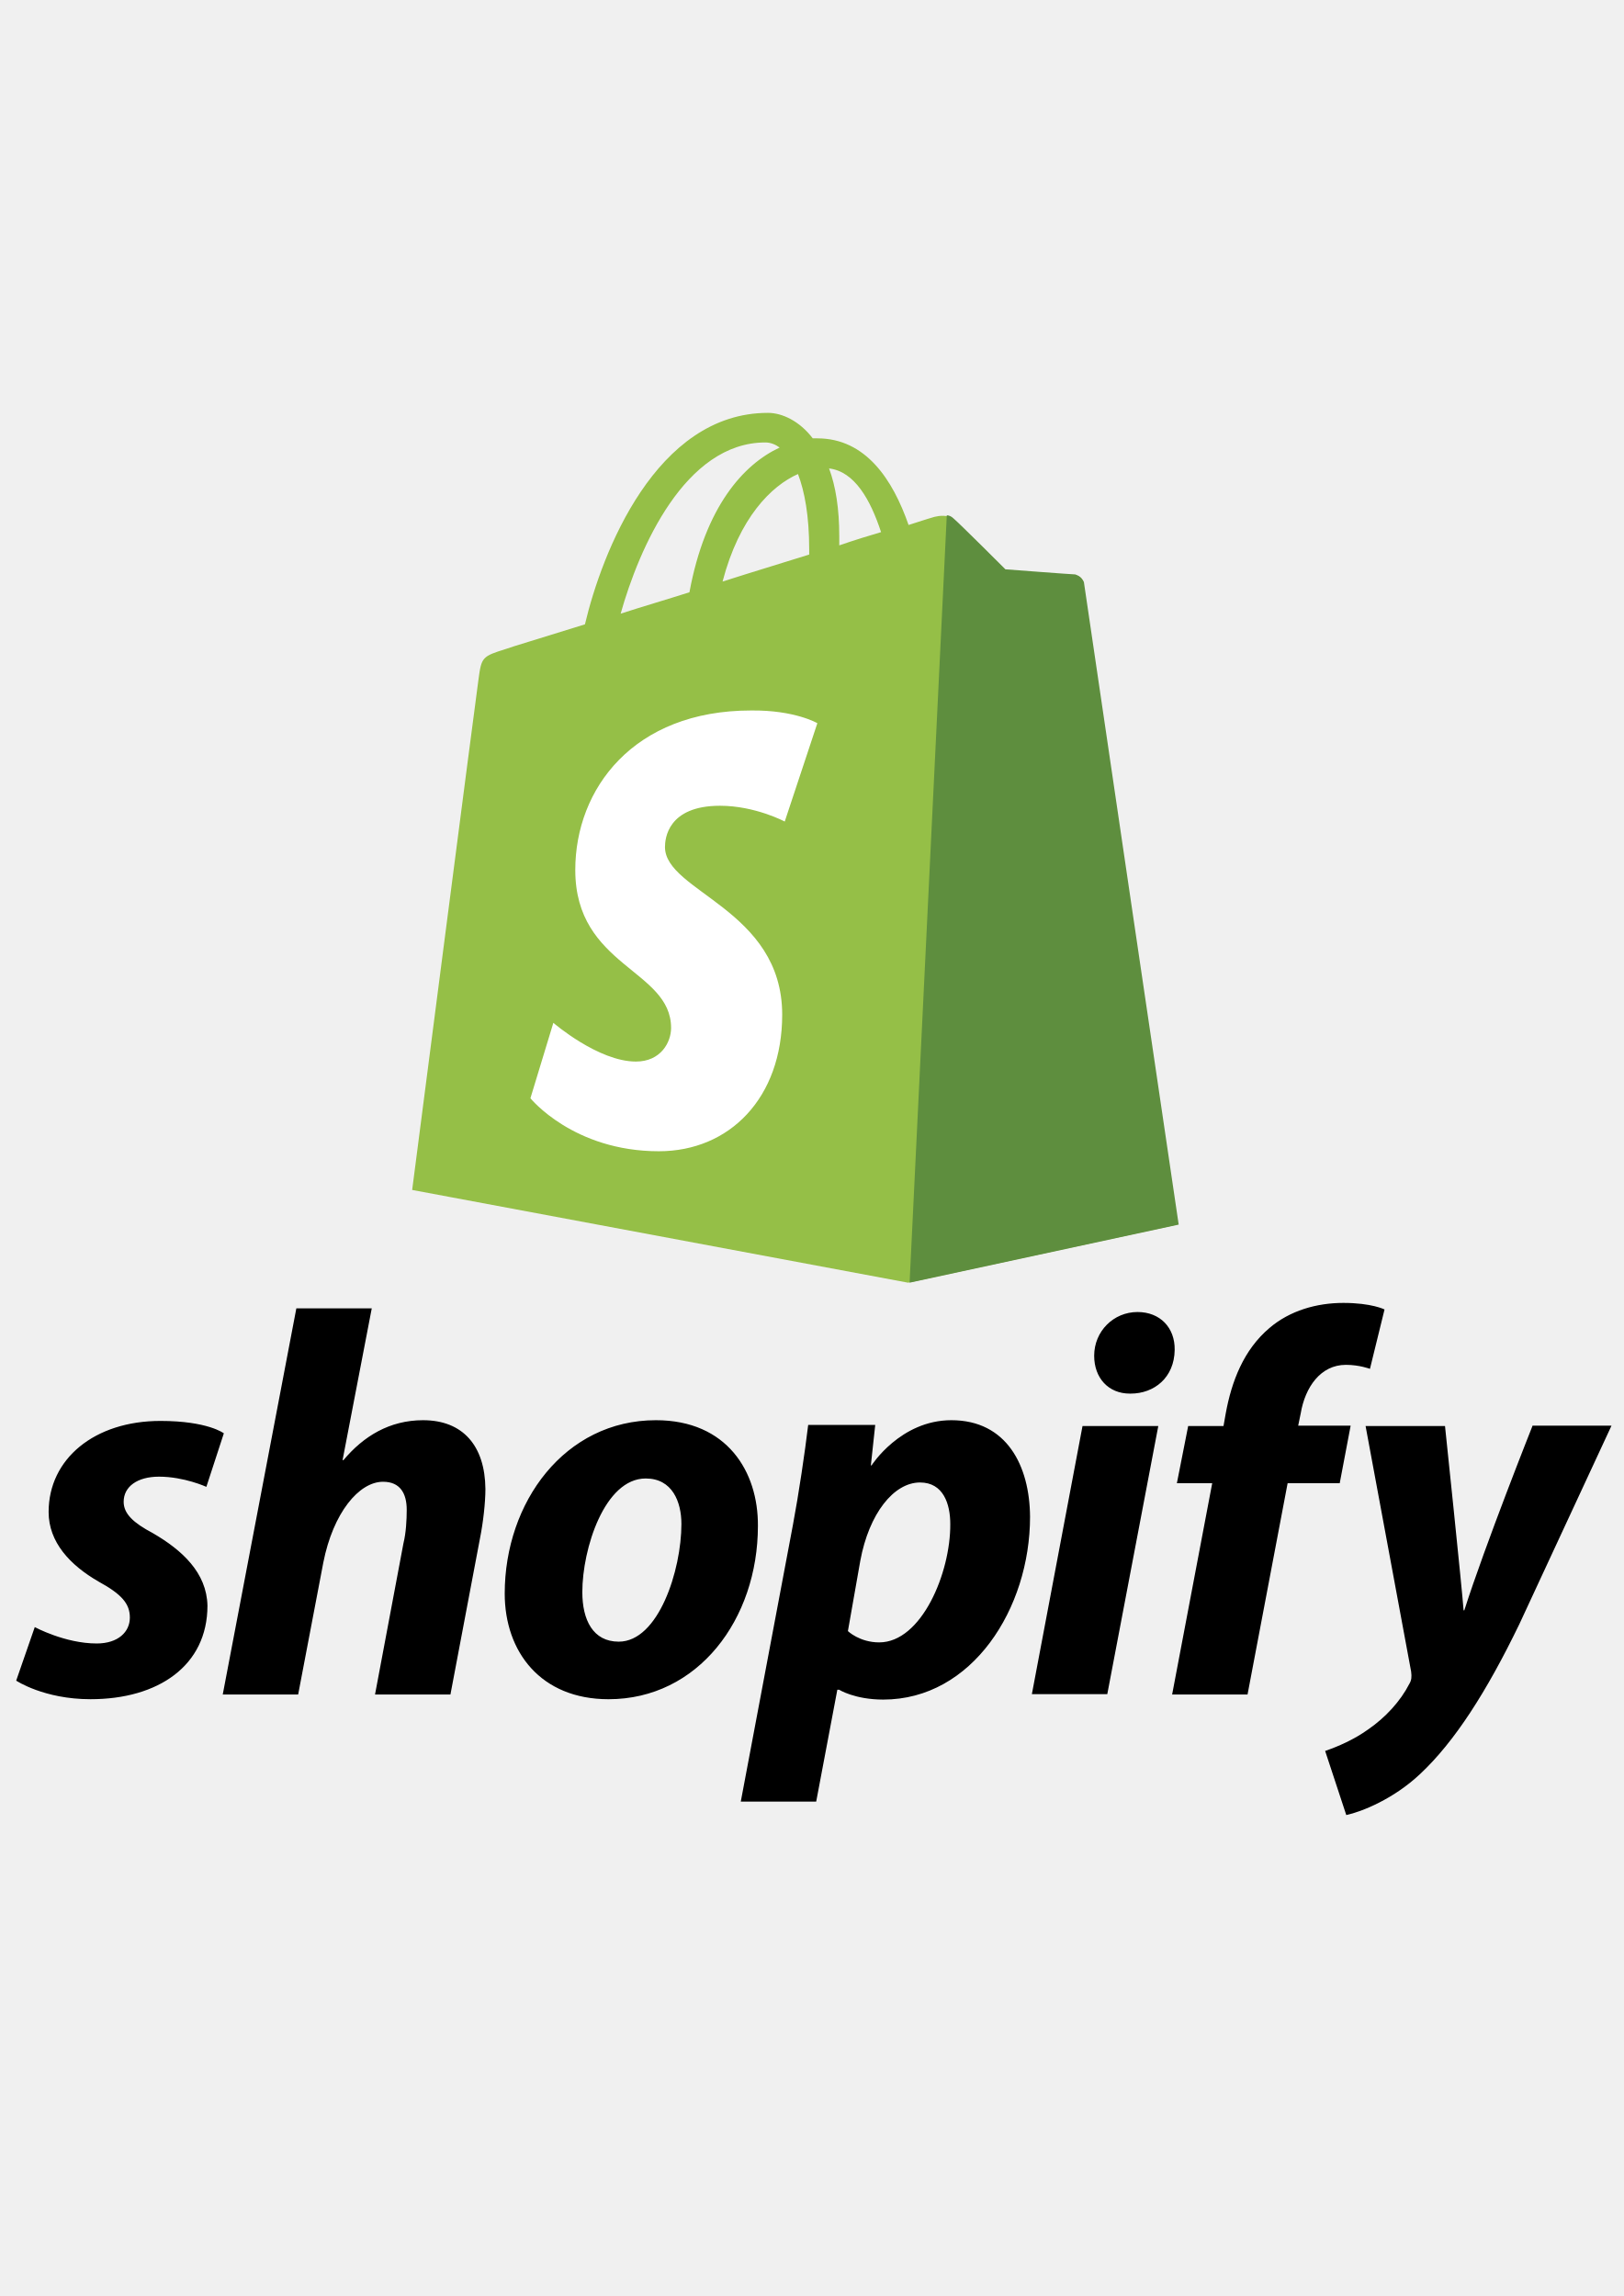
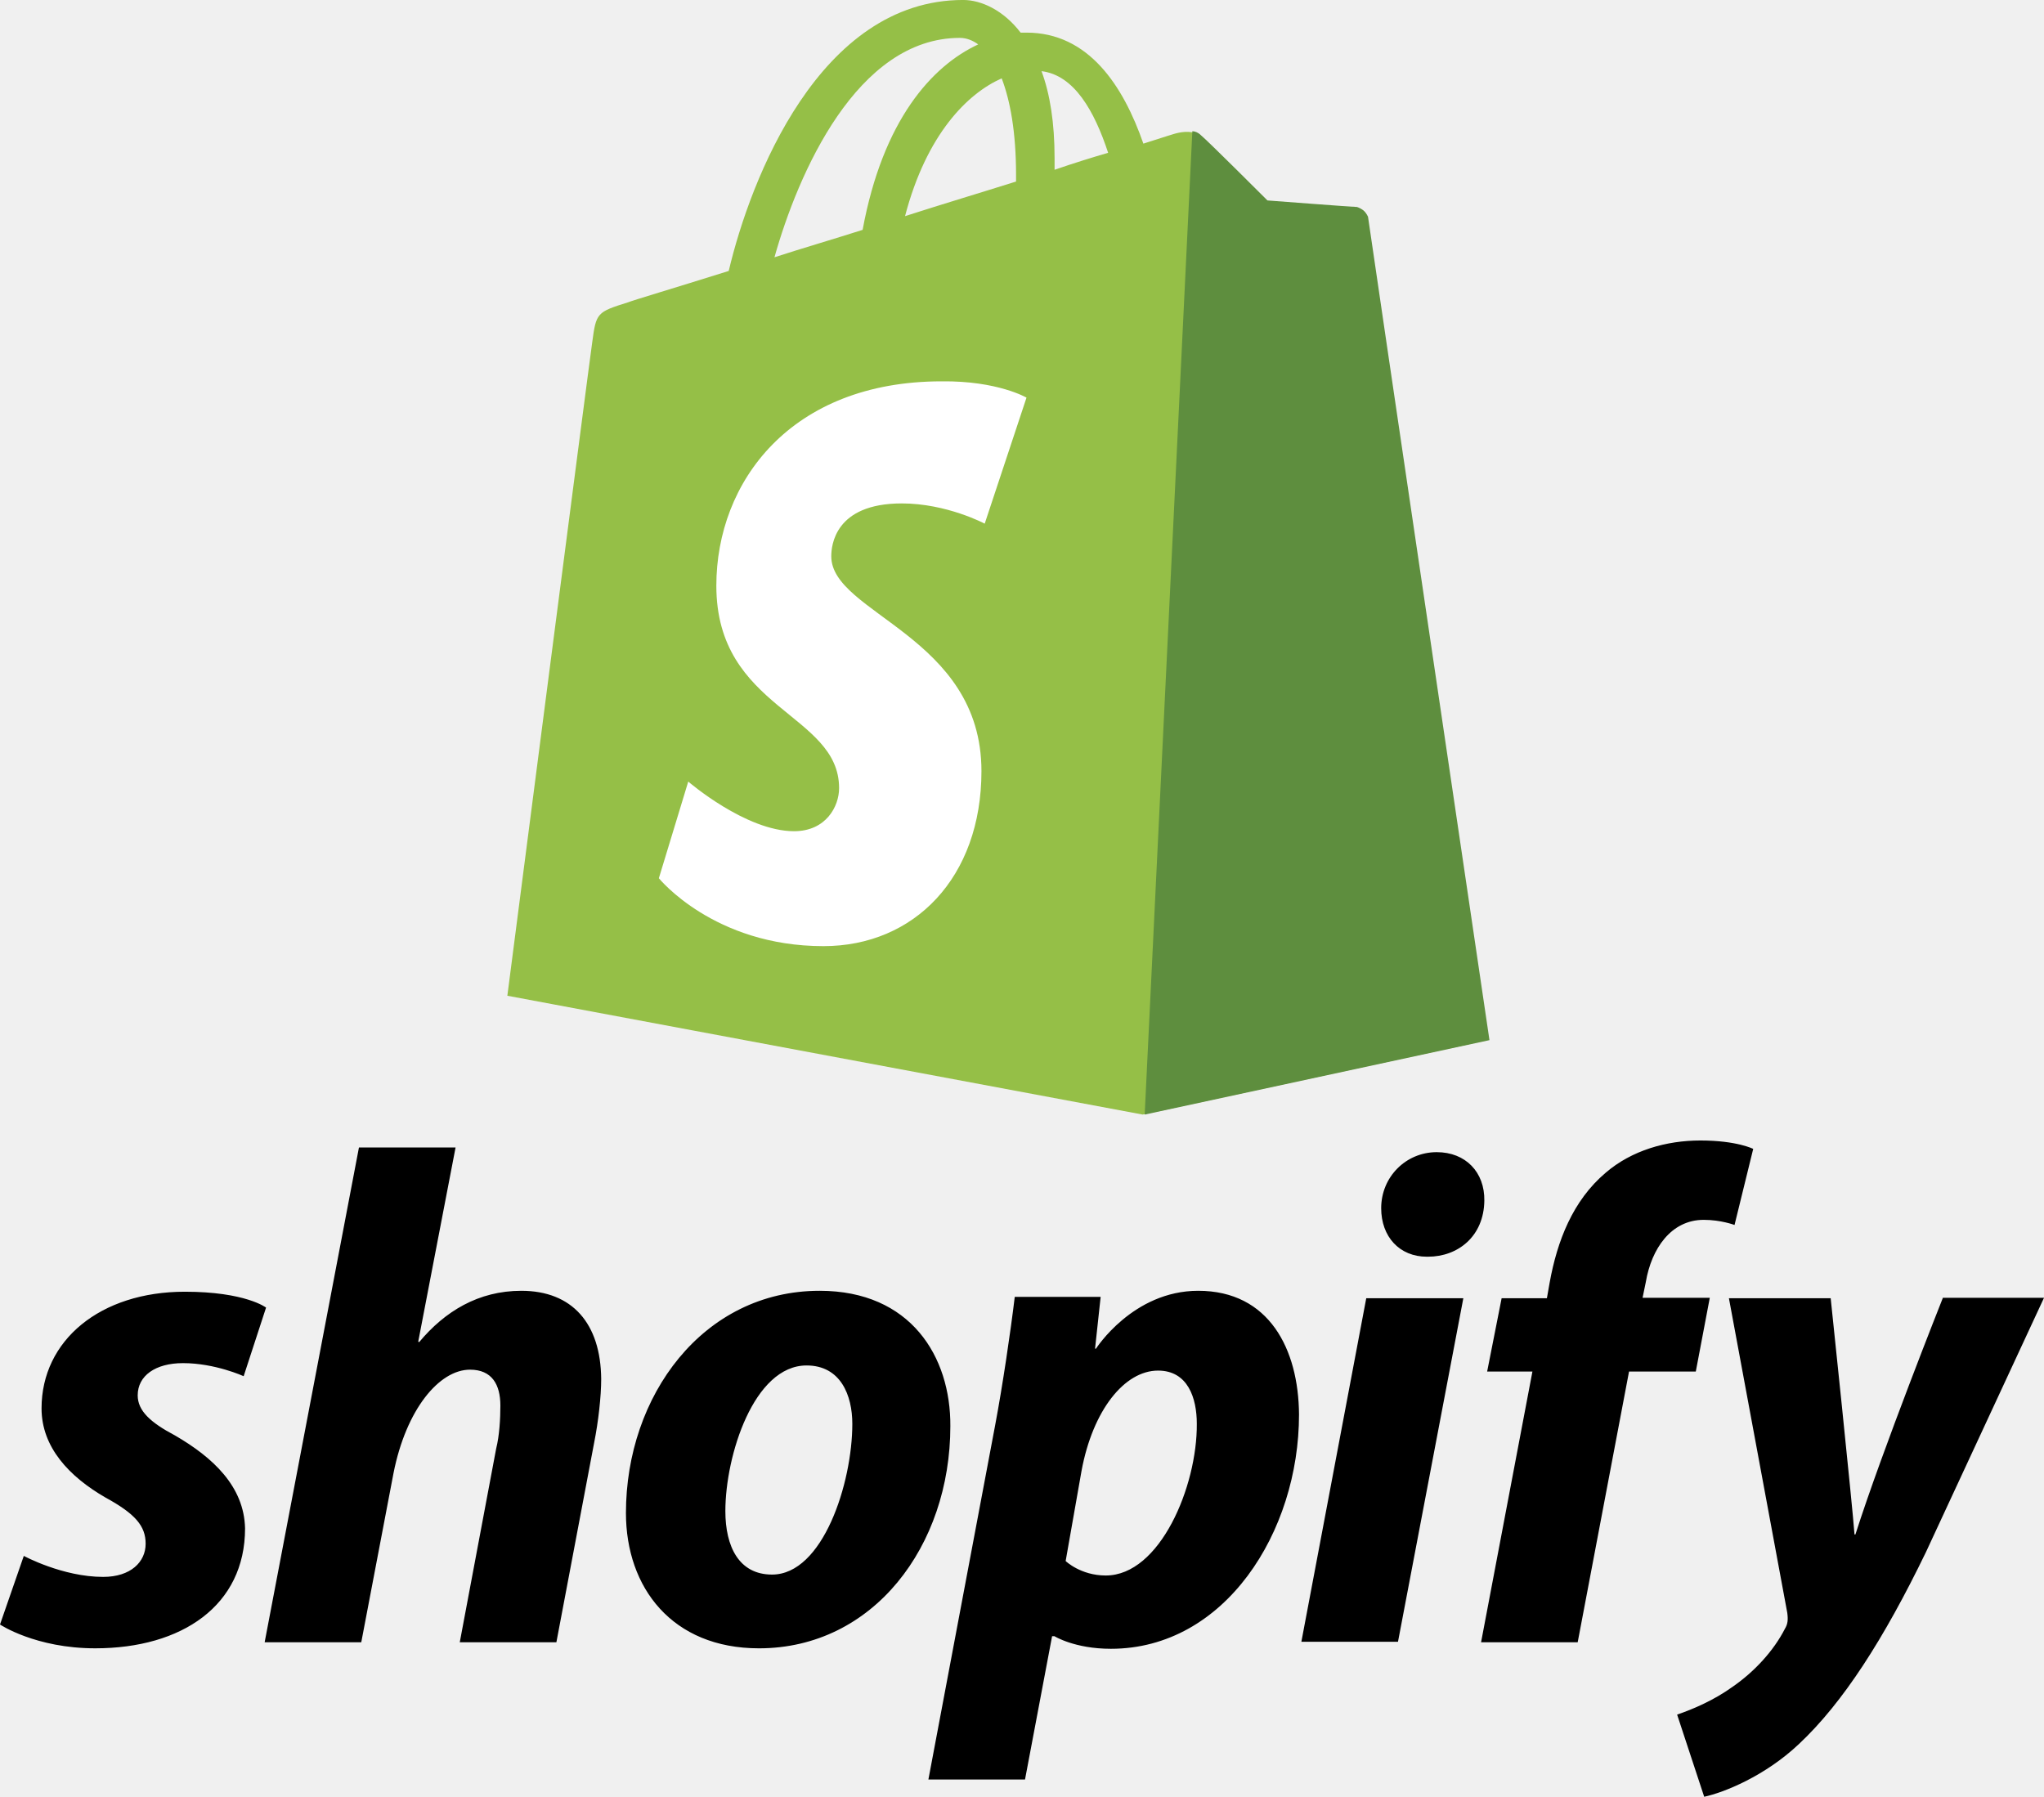
- <svg xmlns="http://www.w3.org/2000/svg" width="210mm" height="297mm" viewBox="0 0 210 297" version="1.1" id="svg8">
+ <svg xmlns="http://www.w3.org/2000/svg" width="206.326mm" height="181.376mm" viewBox="0 0 206.326 181.376" version="1.1" id="svg8">
  <defs id="defs2" />
-   <g id="layer1" />
-   <g id="g4573">
-     <g id="g4739">
-       <g style="stroke-width:0.401" transform="matrix(2.491262,0,0,2.491262,63.01293,-325.063)" id="g4732">
-         <path style="fill:#95bf47;stroke-width:0.106" d="m 30.924,160.704 c -0.026,-0.238 -0.238,-0.344 -0.397,-0.344 -0.159,0 -3.625,-0.265 -3.625,-0.265 0,0 -2.408,-2.408 -2.699,-2.646 -0.265,-0.265 -0.767,-0.185 -0.979,-0.132 -0.026,0 -0.529,0.159 -1.349,0.423 -0.82,-2.355 -2.223,-4.498 -4.736,-4.498 h -0.238 c -0.688,-0.9 -1.587,-1.323 -2.328,-1.323 -5.821,0 -8.625,7.276 -9.499,10.98 -2.275,0.714 -3.889,1.191 -4.075,1.27 -1.27,0.397 -1.296,0.423 -1.455,1.614 -0.132,0.9 -3.44,26.485 -3.44,26.485 l 25.744,4.815 13.97,-3.016 c 0.026,-0.053 -4.868,-33.126 -4.895,-33.364 z m -10.477,-2.593 c -0.635,0.185 -1.402,0.423 -2.17,0.688 v -0.476 c 0,-1.429 -0.185,-2.593 -0.529,-3.519 1.323,0.159 2.143,1.614 2.699,3.307 z m -4.313,-3.016 c 0.344,0.9 0.582,2.17 0.582,3.916 v 0.265 c -1.429,0.45 -2.937,0.9 -4.498,1.402 0.873,-3.334 2.54,-4.974 3.916,-5.583 z m -1.693,-1.64 c 0.265,0 0.529,0.106 0.741,0.265 -1.879,0.873 -3.863,3.069 -4.683,7.514 -1.244,0.397 -2.434,0.741 -3.572,1.111 0.953,-3.387 3.334,-8.89 7.514,-8.89 z" id="path4703" />
-         <path style="fill:#5e8e3e;stroke-width:0.106" d="m 30.527,160.307 c -0.159,0 -3.625,-0.265 -3.625,-0.265 0,0 -2.408,-2.408 -2.699,-2.646 -0.106,-0.106 -0.238,-0.159 -0.344,-0.159 l -1.931,39.846 13.97,-3.016 c 0,0 -4.895,-33.126 -4.921,-33.364 -0.106,-0.238 -0.291,-0.344 -0.45,-0.397 z" id="path4705" />
-         <path style="fill:#ffffff;stroke-width:0.106" d="m 17.139,168.033 -1.693,5.106 c 0,0 -1.535,-0.82 -3.36,-0.82 -2.725,0 -2.857,1.72 -2.857,2.143 0,2.328 6.085,3.228 6.085,8.705 0,4.313 -2.725,7.091 -6.403,7.091 -4.445,0 -6.668,-2.752 -6.668,-2.752 l 1.191,-3.916 c 0,0 2.328,2.011 4.286,2.011 1.296,0 1.826,-1.005 1.826,-1.746 0,-3.043 -4.974,-3.175 -4.974,-8.202 0,-4.207 3.016,-8.281 9.128,-8.281 2.275,-0.026 3.44,0.661 3.44,0.661 z" id="path4707" />
+   <g id="layer1" transform="translate(-8.770166,-89.17868)">
+     <g id="g855" transform="translate(6.676119,35.76904)">
+       <g id="layer1-3" />
+       <g id="g4573-9">
+         <g id="g4739">
+           <g id="g4732" transform="matrix(2.491262,0,0,2.491262,63.01293,-325.063)" style="stroke-width:0.401">
+             <path id="path4703" d="m 30.924,160.704 c -0.026,-0.238 -0.238,-0.344 -0.397,-0.344 -0.159,0 -3.625,-0.265 -3.625,-0.265 0,0 -2.408,-2.408 -2.699,-2.646 -0.265,-0.265 -0.767,-0.185 -0.979,-0.132 -0.026,0 -0.529,0.159 -1.349,0.423 -0.82,-2.355 -2.223,-4.498 -4.736,-4.498 h -0.238 c -0.688,-0.9 -1.587,-1.323 -2.328,-1.323 -5.821,0 -8.625,7.276 -9.499,10.98 -2.275,0.714 -3.889,1.191 -4.075,1.27 -1.27,0.397 -1.296,0.423 -1.455,1.614 -0.132,0.9 -3.44,26.485 -3.44,26.485 l 25.744,4.815 13.97,-3.016 c 0.026,-0.053 -4.868,-33.126 -4.895,-33.364 z m -10.477,-2.593 c -0.635,0.185 -1.402,0.423 -2.17,0.688 v -0.476 c 0,-1.429 -0.185,-2.593 -0.529,-3.519 1.323,0.159 2.143,1.614 2.699,3.307 z m -4.313,-3.016 c 0.344,0.9 0.582,2.17 0.582,3.916 v 0.265 c -1.429,0.45 -2.937,0.9 -4.498,1.402 0.873,-3.334 2.54,-4.974 3.916,-5.583 z m -1.693,-1.64 c 0.265,0 0.529,0.106 0.741,0.265 -1.879,0.873 -3.863,3.069 -4.683,7.514 -1.244,0.397 -2.434,0.741 -3.572,1.111 0.953,-3.387 3.334,-8.89 7.514,-8.89 z" style="fill:#95bf47;stroke-width:0.106" />
+             <path id="path4705" d="m 30.527,160.307 c -0.159,0 -3.625,-0.265 -3.625,-0.265 0,0 -2.408,-2.408 -2.699,-2.646 -0.106,-0.106 -0.238,-0.159 -0.344,-0.159 l -1.931,39.846 13.97,-3.016 c 0,0 -4.895,-33.126 -4.921,-33.364 -0.106,-0.238 -0.291,-0.344 -0.45,-0.397 z" style="fill:#5e8e3e;stroke-width:0.106" />
+             <path id="path4707" d="m 17.139,168.033 -1.693,5.106 c 0,0 -1.535,-0.82 -3.36,-0.82 -2.725,0 -2.857,1.72 -2.857,2.143 0,2.328 6.085,3.228 6.085,8.705 0,4.313 -2.725,7.091 -6.403,7.091 -4.445,0 -6.668,-2.752 -6.668,-2.752 l 1.191,-3.916 c 0,0 2.328,2.011 4.286,2.011 1.296,0 1.826,-1.005 1.826,-1.746 0,-3.043 -4.974,-3.175 -4.974,-8.202 0,-4.207 3.016,-8.281 9.128,-8.281 2.275,-0.026 3.44,0.661 3.44,0.661 z" style="fill:#ffffff;stroke-width:0.106" />
+           </g>
+           <path d="m 19.763,198.317 c -2.497,-1.319 -3.769,-2.497 -3.769,-4.052 0,-1.979 1.79,-3.251 4.57,-3.251 3.251,0 6.125,1.319 6.125,1.319 l 2.262,-6.926 c 0,0 -2.073,-1.602 -8.198,-1.602 -8.528,0 -14.465,4.9 -14.465,11.779 0,3.911 2.78,6.879 6.455,8.999 3.016,1.649 4.052,2.874 4.052,4.665 0,1.838 -1.508,3.345 -4.288,3.345 -4.099,0 -8.01,-2.12 -8.01,-2.12 l -2.403,6.926 c 0,0 3.581,2.403 9.612,2.403 8.764,0 15.125,-4.335 15.125,-12.109 -0.094,-4.241 -3.251,-7.162 -7.068,-9.376 z m 34.961,-14.606 c -4.335,0 -7.727,2.073 -10.319,5.183 l -0.094,-0.047 3.769,-19.601 h -9.753 l -9.518,49.944 h 9.753 l 3.251,-17.056 c 1.272,-6.455 4.617,-10.46 7.727,-10.46 2.215,0 3.063,1.508 3.063,3.628 0,1.319 -0.094,3.015 -0.424,4.335 l -3.675,19.554 h 9.753 l 3.816,-20.166 c 0.424,-2.12 0.707,-4.665 0.707,-6.408 -0.047,-5.607 -2.921,-8.905 -8.057,-8.905 z m 30.108,0 c -11.779,0 -19.554,10.601 -19.554,22.428 0,7.539 4.665,13.664 13.428,13.664 11.544,0 19.318,-10.319 19.318,-22.428 0.047,-7.02 -4.005,-13.664 -13.193,-13.664 z m -4.806,28.647 c -3.345,0 -4.712,-2.827 -4.712,-6.408 0,-5.607 2.874,-14.701 8.198,-14.701 3.44,0 4.617,3.016 4.617,5.89 0,5.984 -2.968,15.219 -8.104,15.219 z m 43.018,-28.647 c -6.596,0 -10.319,5.843 -10.319,5.843 h -0.094 l 0.565,-5.23 h -8.67 c -0.424,3.534 -1.225,8.952 -1.979,12.957 l -6.738,35.762 h 9.753 l 2.733,-14.465 h 0.236 c 0,0 2.026,1.272 5.701,1.272 11.497,0 18.988,-11.779 18.988,-23.653 -0.047,-6.596 -3.016,-12.486 -10.177,-12.486 z m -9.329,28.741 c -2.544,0 -4.052,-1.461 -4.052,-1.461 l 1.602,-9.094 c 1.131,-6.125 4.335,-10.13 7.727,-10.13 3.016,0 3.911,2.78 3.911,5.371 0.047,6.314 -3.722,15.313 -9.188,15.313 z m 33.406,-42.735 c -3.11,0 -5.607,2.497 -5.607,5.654 0,2.874 1.838,4.9 4.617,4.9 h 0.094 c 3.063,0 5.654,-2.073 5.701,-5.654 0.047,-2.874 -1.885,-4.9 -4.806,-4.9 z m -13.664,49.426 h 9.753 l 6.596,-34.678 h -9.8 m 34.678,-0.047 h -6.785 l 0.33,-1.602 c 0.565,-3.345 2.544,-6.267 5.843,-6.267 1.743,0 3.11,0.518 3.11,0.518 l 1.885,-7.68 c 0,0 -1.649,-0.848 -5.324,-0.848 -3.44,0 -6.926,0.989 -9.565,3.251 -3.345,2.827 -4.9,6.926 -5.654,11.073 l -0.283,1.602 h -4.57 l -1.461,7.397 h 4.57 l -5.183,27.328 h 9.753 l 5.183,-27.328 h 6.738 z m 23.512,0.047 c 0,0 -6.125,15.407 -8.811,23.841 h -0.094 c -0.188,-2.733 -2.403,-23.841 -2.403,-23.841 h -10.272 l 5.89,31.757 c 0.094,0.707 0.047,1.131 -0.236,1.602 -1.131,2.215 -3.063,4.335 -5.324,5.89 -1.838,1.319 -3.911,2.215 -5.56,2.78 l 2.733,8.293 c 1.979,-0.424 6.125,-2.073 9.565,-5.324 4.429,-4.146 8.575,-10.601 12.816,-19.365 l 11.921,-25.679 h -10.224 z" id="path4709" style="stroke-width:0.265" />
+         </g>
      </g>
-       <path style="stroke-width:0.265" id="path4709" d="m 19.763,198.317 c -2.497,-1.319 -3.769,-2.497 -3.769,-4.052 0,-1.979 1.79,-3.251 4.57,-3.251 3.251,0 6.125,1.319 6.125,1.319 l 2.262,-6.926 c 0,0 -2.073,-1.602 -8.198,-1.602 -8.528,0 -14.465,4.9 -14.465,11.779 0,3.911 2.78,6.879 6.455,8.999 3.016,1.649 4.052,2.874 4.052,4.665 0,1.838 -1.508,3.345 -4.288,3.345 -4.099,0 -8.01,-2.12 -8.01,-2.12 l -2.403,6.926 c 0,0 3.581,2.403 9.612,2.403 8.764,0 15.125,-4.335 15.125,-12.109 -0.094,-4.241 -3.251,-7.162 -7.068,-9.376 z m 34.961,-14.606 c -4.335,0 -7.727,2.073 -10.319,5.183 l -0.094,-0.047 3.769,-19.601 h -9.753 l -9.518,49.944 h 9.753 l 3.251,-17.056 c 1.272,-6.455 4.617,-10.46 7.727,-10.46 2.215,0 3.063,1.508 3.063,3.628 0,1.319 -0.094,3.015 -0.424,4.335 l -3.675,19.554 h 9.753 l 3.816,-20.166 c 0.424,-2.12 0.707,-4.665 0.707,-6.408 -0.047,-5.607 -2.921,-8.905 -8.057,-8.905 z m 30.108,0 c -11.779,0 -19.554,10.601 -19.554,22.428 0,7.539 4.665,13.664 13.428,13.664 11.544,0 19.318,-10.319 19.318,-22.428 0.047,-7.02 -4.005,-13.664 -13.193,-13.664 z m -4.806,28.647 c -3.345,0 -4.712,-2.827 -4.712,-6.408 0,-5.607 2.874,-14.701 8.198,-14.701 3.44,0 4.617,3.016 4.617,5.89 0,5.984 -2.968,15.219 -8.104,15.219 z m 43.018,-28.647 c -6.596,0 -10.319,5.843 -10.319,5.843 h -0.094 l 0.565,-5.23 h -8.67 c -0.424,3.534 -1.225,8.952 -1.979,12.957 l -6.738,35.762 h 9.753 l 2.733,-14.465 h 0.236 c 0,0 2.026,1.272 5.701,1.272 11.497,0 18.988,-11.779 18.988,-23.653 -0.047,-6.596 -3.016,-12.486 -10.177,-12.486 z m -9.329,28.741 c -2.544,0 -4.052,-1.461 -4.052,-1.461 l 1.602,-9.094 c 1.131,-6.125 4.335,-10.13 7.727,-10.13 3.016,0 3.911,2.78 3.911,5.371 0.047,6.314 -3.722,15.313 -9.188,15.313 z m 33.406,-42.735 c -3.11,0 -5.607,2.497 -5.607,5.654 0,2.874 1.838,4.9 4.617,4.9 h 0.094 c 3.063,0 5.654,-2.073 5.701,-5.654 0.047,-2.874 -1.885,-4.9 -4.806,-4.9 z m -13.664,49.426 h 9.753 l 6.596,-34.678 h -9.8 m 34.678,-0.047 h -6.785 l 0.33,-1.602 c 0.565,-3.345 2.544,-6.267 5.843,-6.267 1.743,0 3.11,0.518 3.11,0.518 l 1.885,-7.68 c 0,0 -1.649,-0.848 -5.324,-0.848 -3.44,0 -6.926,0.989 -9.565,3.251 -3.345,2.827 -4.9,6.926 -5.654,11.073 l -0.283,1.602 h -4.57 l -1.461,7.397 h 4.57 l -5.183,27.328 h 9.753 l 5.183,-27.328 h 6.738 z m 23.512,0.047 c 0,0 -6.125,15.407 -8.811,23.841 h -0.094 c -0.188,-2.733 -2.403,-23.841 -2.403,-23.841 h -10.272 l 5.89,31.757 c 0.094,0.707 0.047,1.131 -0.236,1.602 -1.131,2.215 -3.063,4.335 -5.324,5.89 -1.838,1.319 -3.911,2.215 -5.56,2.78 l 2.733,8.293 c 1.979,-0.424 6.125,-2.073 9.565,-5.324 4.429,-4.146 8.575,-10.601 12.816,-19.365 l 11.921,-25.679 h -10.224 z" />
    </g>
  </g>
</svg>
